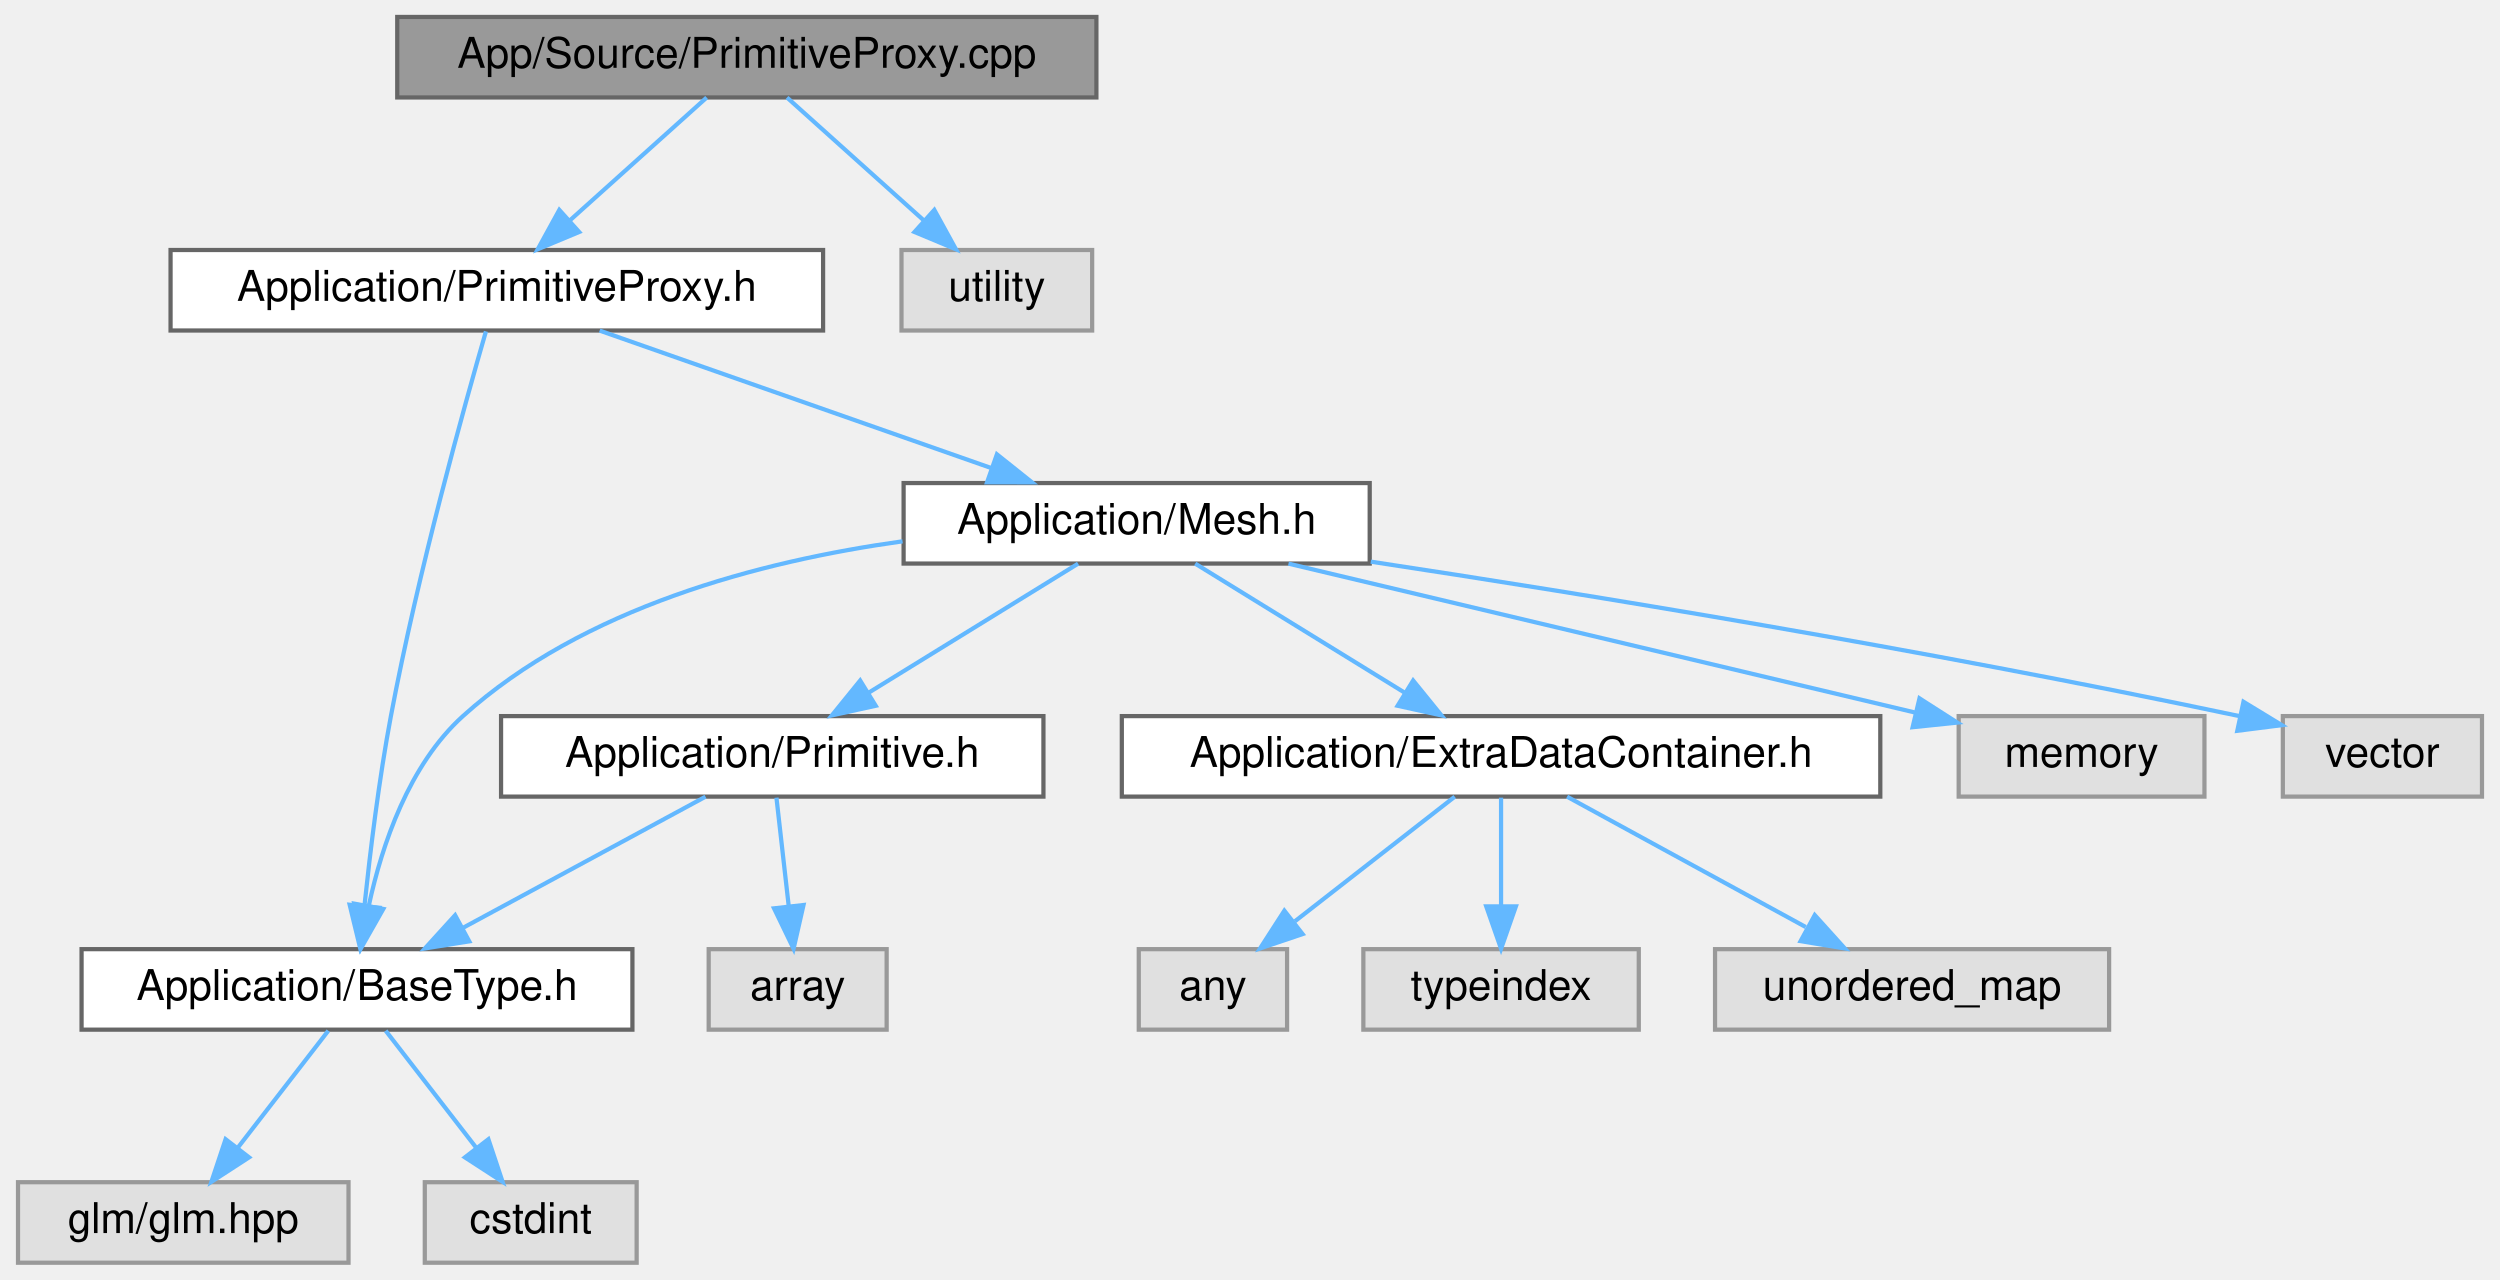
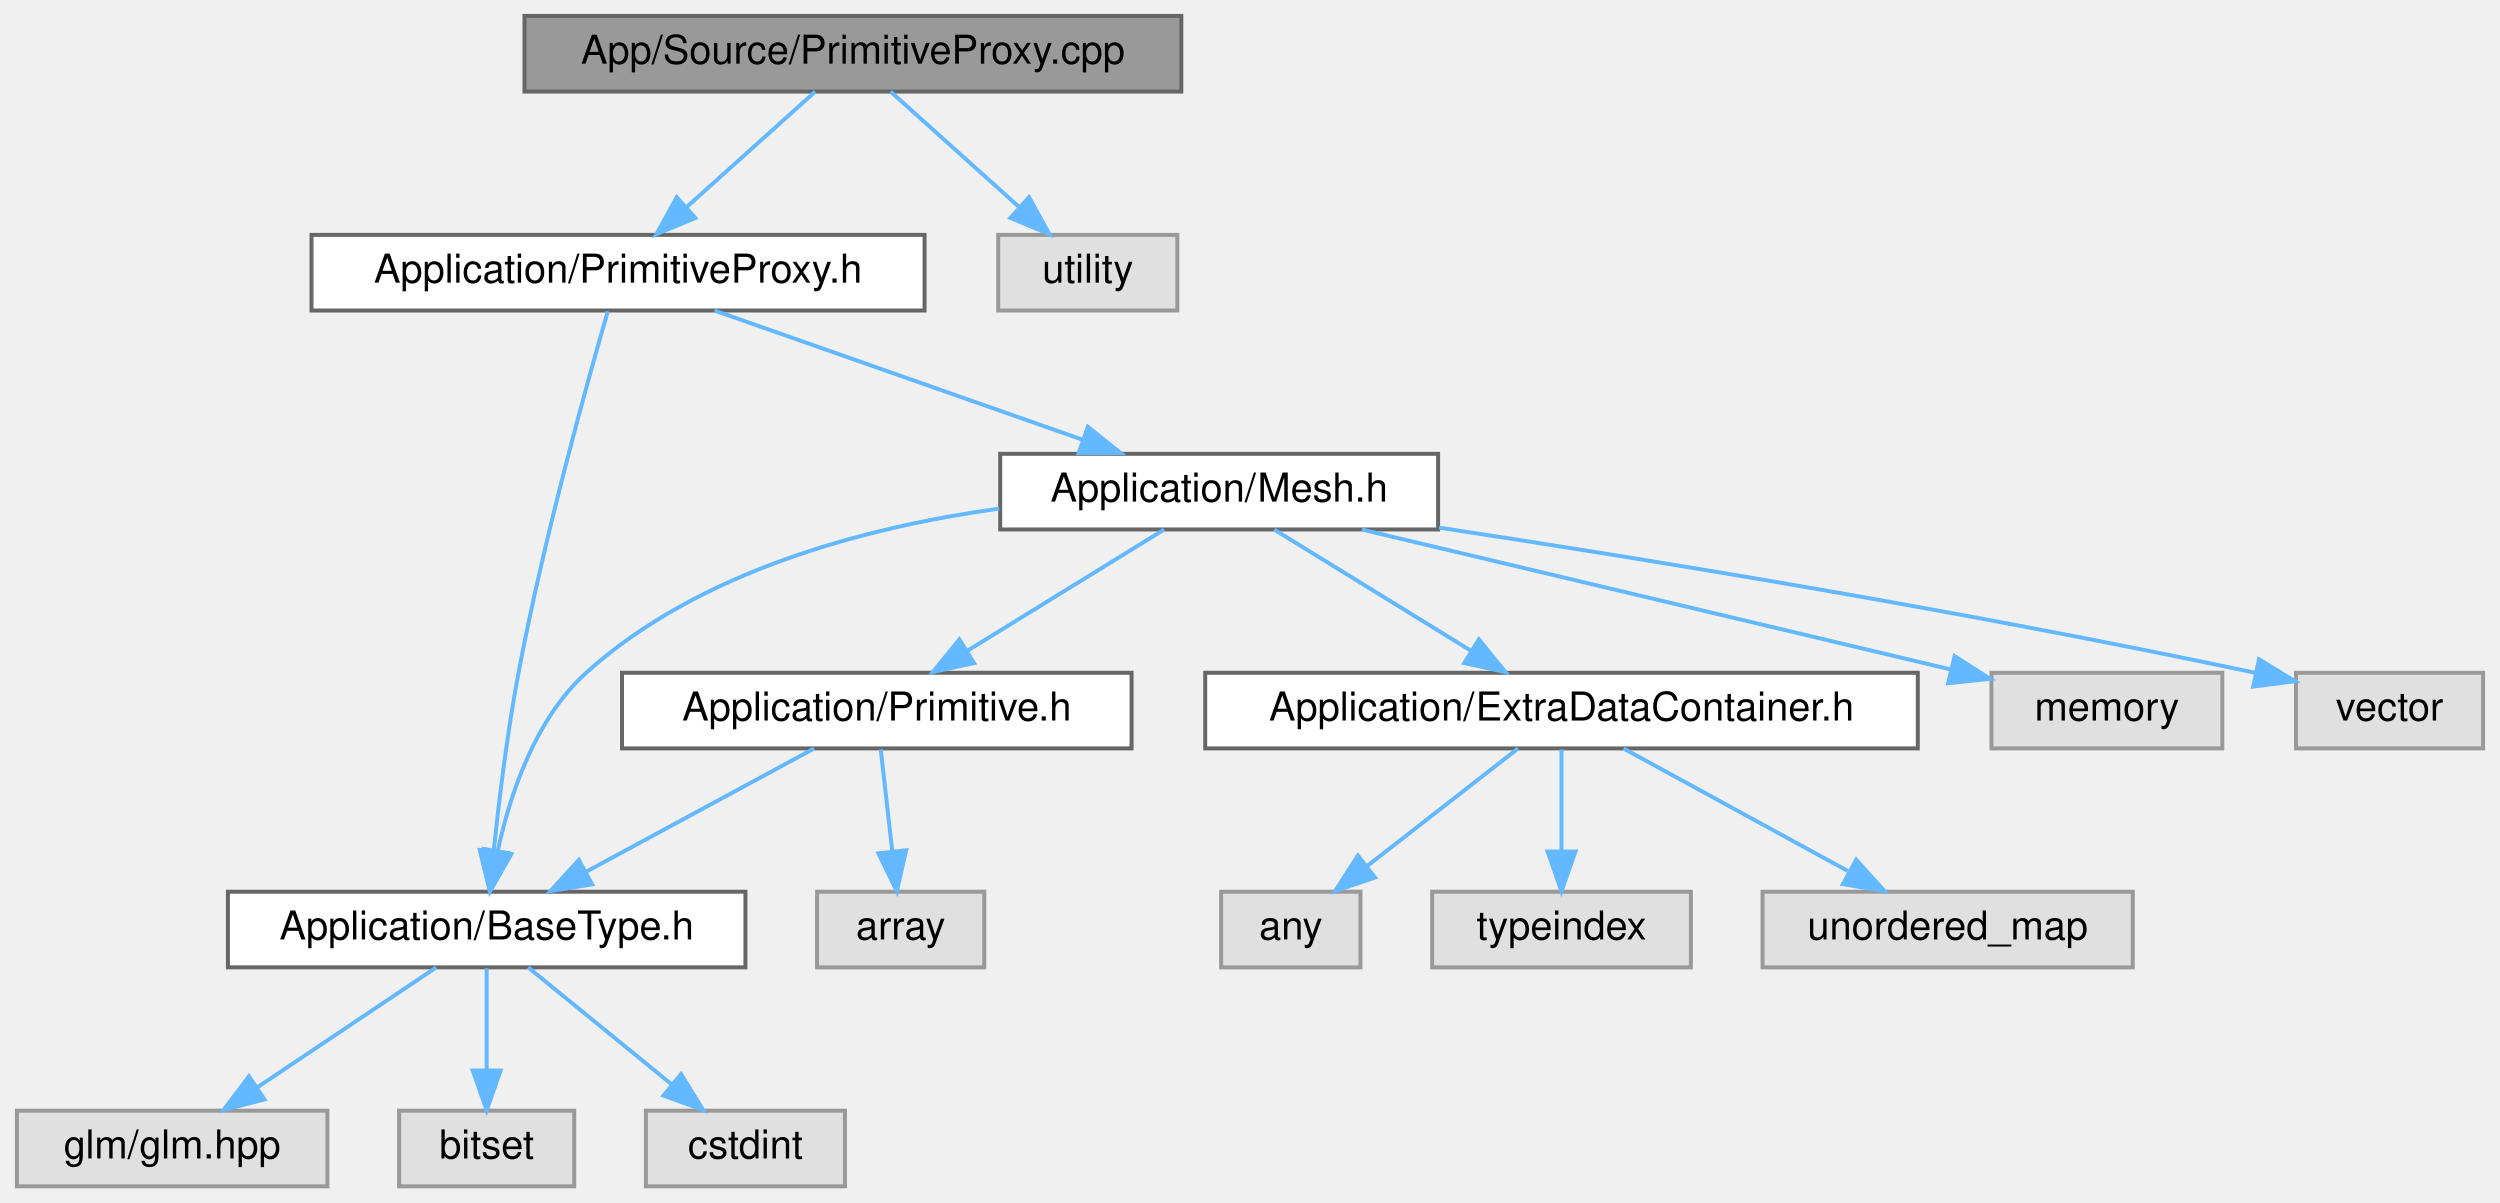
- <svg xmlns="http://www.w3.org/2000/svg" xmlns:xlink="http://www.w3.org/1999/xlink" width="590pt" height="302pt" viewBox="0.00 0.00 589.50 302.00">
+ <svg xmlns="http://www.w3.org/2000/svg" xmlns:xlink="http://www.w3.org/1999/xlink" width="628pt" height="302pt" viewBox="0.00 0.00 627.50 302.00">
  <g id="graph0" class="graph" transform="scale(1 1) rotate(0) translate(4 298)">
    <g id="Node000001" class="node">
      <g id="a_Node000001">
        <a xlink:title=" ">
-           <polygon fill="#999999" stroke="#666666" points="254.5,-294 89.5,-294 89.5,-275 254.5,-275 254.5,-294" />
-           <text text-anchor="middle" x="172" y="-282" font-family="Helvetica,sans-Serif" font-size="10.00">App/Source/PrimitiveProxy.cpp</text>
+           <polygon fill="#999999" stroke="#666666" points="292.5,-294 127.5,-294 127.5,-275 292.5,-275 292.5,-294" />
+           <text text-anchor="middle" x="210" y="-282" font-family="Helvetica,sans-Serif" font-size="10.00">App/Source/PrimitiveProxy.cpp</text>
        </a>
      </g>
    </g>
    <g id="Node000002" class="node">
      <g id="a_Node000002">
        <a xlink:href="PrimitiveProxy_8h.html" target="_top" xlink:title=" ">
-           <polygon fill="white" stroke="#666666" points="190,-239 36,-239 36,-220 190,-220 190,-239" />
-           <text text-anchor="middle" x="113" y="-227" font-family="Helvetica,sans-Serif" font-size="10.00">Application/PrimitiveProxy.h</text>
+           <polygon fill="white" stroke="#666666" points="228,-239 74,-239 74,-220 228,-220 228,-239" />
+           <text text-anchor="middle" x="151" y="-227" font-family="Helvetica,sans-Serif" font-size="10.00">Application/PrimitiveProxy.h</text>
        </a>
      </g>
    </g>
    <g id="edge1_Node000001_Node000002" class="edge">
      <g id="a_edge1_Node000001_Node000002">
        <a xlink:title=" ">
-           <path fill="none" stroke="#63b8ff" d="M162.52,-274.98C153.8,-267.15 140.66,-255.34 130.1,-245.86" />
-           <polygon fill="#63b8ff" stroke="#63b8ff" points="132.43,-243.25 122.65,-239.17 127.75,-248.46 132.43,-243.25" />
-         </a>
-       </g>
-     </g>
-     <g id="Node000015" class="node">
-       <g id="a_Node000015">
-         <a xlink:title=" ">
-           <polygon fill="#e0e0e0" stroke="#999999" points="253.5,-239 208.5,-239 208.5,-220 253.5,-220 253.5,-239" />
-           <text text-anchor="middle" x="231" y="-227" font-family="Helvetica,sans-Serif" font-size="10.00">utility</text>
-         </a>
-       </g>
-     </g>
-     <g id="edge16_Node000001_Node000015" class="edge">
-       <g id="a_edge16_Node000001_Node000015">
-         <a xlink:title=" ">
-           <path fill="none" stroke="#63b8ff" d="M181.48,-274.98C190.2,-267.15 203.34,-255.34 213.9,-245.86" />
-           <polygon fill="#63b8ff" stroke="#63b8ff" points="216.25,-248.46 221.35,-239.17 211.57,-243.25 216.25,-248.46" />
+           <path fill="none" stroke="#63b8ff" d="M200.52,-274.98C191.8,-267.15 178.66,-255.34 168.1,-245.86" />
+           <polygon fill="#63b8ff" stroke="#63b8ff" points="170.43,-243.25 160.65,-239.17 165.75,-248.46 170.43,-243.25" />
+         </a>
+       </g>
+     </g>
+     <g id="Node000016" class="node">
+       <g id="a_Node000016">
+         <a xlink:title=" ">
+           <polygon fill="#e0e0e0" stroke="#999999" points="291.5,-239 246.5,-239 246.5,-220 291.5,-220 291.5,-239" />
+           <text text-anchor="middle" x="269" y="-227" font-family="Helvetica,sans-Serif" font-size="10.00">utility</text>
+         </a>
+       </g>
+     </g>
+     <g id="edge17_Node000001_Node000016" class="edge">
+       <g id="a_edge17_Node000001_Node000016">
+         <a xlink:title=" ">
+           <path fill="none" stroke="#63b8ff" d="M219.48,-274.98C228.2,-267.15 241.34,-255.34 251.9,-245.86" />
+           <polygon fill="#63b8ff" stroke="#63b8ff" points="254.25,-248.46 259.35,-239.17 249.57,-243.25 254.25,-248.46" />
        </a>
      </g>
    </g>
    <g id="Node000003" class="node">
      <g id="a_Node000003">
        <a xlink:href="BaseType_8h.html" target="_top" xlink:title=" ">
-           <polygon fill="white" stroke="#666666" points="145,-74 15,-74 15,-55 145,-55 145,-74" />
-           <text text-anchor="middle" x="80" y="-62" font-family="Helvetica,sans-Serif" font-size="10.00">Application/BaseType.h</text>
+           <polygon fill="white" stroke="#666666" points="183,-74 53,-74 53,-55 183,-55 183,-74" />
+           <text text-anchor="middle" x="118" y="-62" font-family="Helvetica,sans-Serif" font-size="10.00">Application/BaseType.h</text>
        </a>
      </g>
    </g>
    <g id="edge2_Node000002_Node000003" class="edge">
      <g id="a_edge2_Node000002_Node000003">
        <a xlink:title=" ">
-           <path fill="none" stroke="#63b8ff" d="M110.43,-219.79C105.45,-202.59 94.38,-162.96 88,-129 85.2,-114.12 83.12,-97.08 81.78,-84.41" />
-           <polygon fill="#63b8ff" stroke="#63b8ff" points="85.23,-83.78 80.76,-74.18 78.27,-84.48 85.23,-83.78" />
+           <path fill="none" stroke="#63b8ff" d="M148.43,-219.79C143.45,-202.59 132.38,-162.96 126,-129 123.2,-114.12 121.12,-97.08 119.78,-84.41" />
+           <polygon fill="#63b8ff" stroke="#63b8ff" points="123.23,-83.78 118.76,-74.18 116.27,-84.48 123.23,-83.78" />
+         </a>
+       </g>
+     </g>
+     <g id="Node000007" class="node">
+       <g id="a_Node000007">
+         <a xlink:href="Mesh_8h.html" target="_top" xlink:title=" ">
+           <polygon fill="white" stroke="#666666" points="357,-184 247,-184 247,-165 357,-165 357,-184" />
+           <text text-anchor="middle" x="302" y="-172" font-family="Helvetica,sans-Serif" font-size="10.00">Application/Mesh.h</text>
+         </a>
+       </g>
+     </g>
+     <g id="edge6_Node000002_Node000007" class="edge">
+       <g id="a_edge6_Node000002_Node000007">
+         <a xlink:title=" ">
+           <path fill="none" stroke="#63b8ff" d="M175.26,-219.98C200.32,-211.19 239.63,-197.39 267.83,-187.49" />
+           <polygon fill="#63b8ff" stroke="#63b8ff" points="269.02,-190.78 277.3,-184.17 266.7,-184.18 269.02,-190.78" />
+         </a>
+       </g>
+     </g>
+     <g id="Node000004" class="node">
+       <g id="a_Node000004">
+         <a xlink:title=" ">
+           <polygon fill="#e0e0e0" stroke="#999999" points="78,-19 0,-19 0,0 78,0 78,-19" />
+           <text text-anchor="middle" x="39" y="-7" font-family="Helvetica,sans-Serif" font-size="10.00">glm/glm.hpp</text>
+         </a>
+       </g>
+     </g>
+     <g id="edge3_Node000003_Node000004" class="edge">
+       <g id="a_edge3_Node000003_Node000004">
+         <a xlink:title=" ">
+           <path fill="none" stroke="#63b8ff" d="M105.31,-54.98C93.17,-46.84 74.64,-34.41 60.25,-24.76" />
+           <polygon fill="#63b8ff" stroke="#63b8ff" points="62.18,-21.84 51.92,-19.17 58.28,-27.65 62.18,-21.84" />
+         </a>
+       </g>
+     </g>
+     <g id="Node000005" class="node">
+       <g id="a_Node000005">
+         <a xlink:title=" ">
+           <polygon fill="#e0e0e0" stroke="#999999" points="140,-19 96,-19 96,0 140,0 140,-19" />
+           <text text-anchor="middle" x="118" y="-7" font-family="Helvetica,sans-Serif" font-size="10.00">bitset</text>
+         </a>
+       </g>
+     </g>
+     <g id="edge4_Node000003_Node000005" class="edge">
+       <g id="a_edge4_Node000003_Node000005">
+         <a xlink:title=" ">
+           <path fill="none" stroke="#63b8ff" d="M118,-54.75C118,-47.8 118,-37.85 118,-29.13" />
+           <polygon fill="#63b8ff" stroke="#63b8ff" points="121.5,-29.09 118,-19.09 114.5,-29.09 121.5,-29.09" />
        </a>
      </g>
    </g>
    <g id="Node000006" class="node">
      <g id="a_Node000006">
-         <a xlink:href="Mesh_8h.html" target="_top" xlink:title=" ">
-           <polygon fill="white" stroke="#666666" points="319,-184 209,-184 209,-165 319,-165 319,-184" />
-           <text text-anchor="middle" x="264" y="-172" font-family="Helvetica,sans-Serif" font-size="10.00">Application/Mesh.h</text>
-         </a>
-       </g>
-     </g>
-     <g id="edge5_Node000002_Node000006" class="edge">
-       <g id="a_edge5_Node000002_Node000006">
-         <a xlink:title=" ">
-           <path fill="none" stroke="#63b8ff" d="M137.26,-219.98C162.32,-211.19 201.63,-197.39 229.83,-187.49" />
-           <polygon fill="#63b8ff" stroke="#63b8ff" points="231.02,-190.78 239.3,-184.17 228.7,-184.18 231.02,-190.78" />
-         </a>
-       </g>
-     </g>
-     <g id="Node000004" class="node">
-       <g id="a_Node000004">
-         <a xlink:title=" ">
-           <polygon fill="#e0e0e0" stroke="#999999" points="78,-19 0,-19 0,0 78,0 78,-19" />
-           <text text-anchor="middle" x="39" y="-7" font-family="Helvetica,sans-Serif" font-size="10.00">glm/glm.hpp</text>
-         </a>
-       </g>
-     </g>
-     <g id="edge3_Node000003_Node000004" class="edge">
-       <g id="a_edge3_Node000003_Node000004">
-         <a xlink:title=" ">
-           <path fill="none" stroke="#63b8ff" d="M73.23,-54.75C67.44,-47.26 58.94,-36.28 51.86,-27.13" />
-           <polygon fill="#63b8ff" stroke="#63b8ff" points="54.53,-24.86 45.64,-19.09 48.99,-29.14 54.53,-24.86" />
-         </a>
-       </g>
-     </g>
-     <g id="Node000005" class="node">
-       <g id="a_Node000005">
-         <a xlink:title=" ">
-           <polygon fill="#e0e0e0" stroke="#999999" points="146,-19 96,-19 96,0 146,0 146,-19" />
-           <text text-anchor="middle" x="121" y="-7" font-family="Helvetica,sans-Serif" font-size="10.00">cstdint</text>
-         </a>
-       </g>
-     </g>
-     <g id="edge4_Node000003_Node000005" class="edge">
-       <g id="a_edge4_Node000003_Node000005">
-         <a xlink:title=" ">
-           <path fill="none" stroke="#63b8ff" d="M86.77,-54.75C92.56,-47.26 101.06,-36.28 108.14,-27.13" />
-           <polygon fill="#63b8ff" stroke="#63b8ff" points="111.01,-29.14 114.36,-19.09 105.47,-24.86 111.01,-29.14" />
-         </a>
-       </g>
-     </g>
-     <g id="edge6_Node000006_Node000003" class="edge">
-       <g id="a_edge6_Node000006_Node000003">
-         <a xlink:title=" ">
-           <path fill="none" stroke="#63b8ff" d="M208.75,-170.25C175.11,-165.56 133.3,-154.55 105,-129 92.23,-117.47 85.9,-98.6 82.82,-84.41" />
-           <polygon fill="#63b8ff" stroke="#63b8ff" points="86.21,-83.49 80.98,-74.28 79.32,-84.74 86.21,-83.49" />
-         </a>
-       </g>
-     </g>
-     <g id="Node000007" class="node">
-       <g id="a_Node000007">
+         <a xlink:title=" ">
+           <polygon fill="#e0e0e0" stroke="#999999" points="208,-19 158,-19 158,0 208,0 208,-19" />
+           <text text-anchor="middle" x="183" y="-7" font-family="Helvetica,sans-Serif" font-size="10.00">cstdint</text>
+         </a>
+       </g>
+     </g>
+     <g id="edge5_Node000003_Node000006" class="edge">
+       <g id="a_edge5_Node000003_Node000006">
+         <a xlink:title=" ">
+           <path fill="none" stroke="#63b8ff" d="M128.44,-54.98C138.15,-47.07 152.82,-35.11 164.5,-25.58" />
+           <polygon fill="#63b8ff" stroke="#63b8ff" points="166.83,-28.2 172.37,-19.17 162.4,-22.78 166.83,-28.2" />
+         </a>
+       </g>
+     </g>
+     <g id="edge7_Node000007_Node000003" class="edge">
+       <g id="a_edge7_Node000007_Node000003">
+         <a xlink:title=" ">
+           <path fill="none" stroke="#63b8ff" d="M246.75,-170.25C213.11,-165.56 171.3,-154.55 143,-129 130.23,-117.47 123.9,-98.6 120.82,-84.41" />
+           <polygon fill="#63b8ff" stroke="#63b8ff" points="124.21,-83.49 118.98,-74.28 117.32,-84.74 124.21,-83.49" />
+         </a>
+       </g>
+     </g>
+     <g id="Node000008" class="node">
+       <g id="a_Node000008">
        <a xlink:href="ExtraDataContainer_8h.html" target="_top" xlink:title=" ">
-           <polygon fill="white" stroke="#666666" points="439.5,-129 260.5,-129 260.5,-110 439.5,-110 439.5,-129" />
-           <text text-anchor="middle" x="350" y="-117" font-family="Helvetica,sans-Serif" font-size="10.00">Application/ExtraDataContainer.h</text>
-         </a>
-       </g>
-     </g>
-     <g id="edge7_Node000006_Node000007" class="edge">
-       <g id="a_edge7_Node000006_Node000007">
-         <a xlink:title=" ">
-           <path fill="none" stroke="#63b8ff" d="M277.82,-164.98C291.15,-156.77 311.58,-144.18 327.31,-134.49" />
-           <polygon fill="#63b8ff" stroke="#63b8ff" points="329.25,-137.4 335.93,-129.17 325.58,-131.44 329.25,-137.4" />
+           <polygon fill="white" stroke="#666666" points="477.5,-129 298.5,-129 298.5,-110 477.5,-110 477.5,-129" />
+           <text text-anchor="middle" x="388" y="-117" font-family="Helvetica,sans-Serif" font-size="10.00">Application/ExtraDataContainer.h</text>
+         </a>
+       </g>
+     </g>
+     <g id="edge8_Node000007_Node000008" class="edge">
+       <g id="a_edge8_Node000007_Node000008">
+         <a xlink:title=" ">
+           <path fill="none" stroke="#63b8ff" d="M315.82,-164.98C329.15,-156.77 349.58,-144.18 365.31,-134.49" />
+           <polygon fill="#63b8ff" stroke="#63b8ff" points="367.25,-137.4 373.93,-129.17 363.58,-131.44 367.25,-137.4" />
+         </a>
+       </g>
+     </g>
+     <g id="Node000012" class="node">
+       <g id="a_Node000012">
+         <a xlink:href="Primitive_8h.html" target="_top" xlink:title=" ">
+           <polygon fill="white" stroke="#666666" points="280,-129 152,-129 152,-110 280,-110 280,-129" />
+           <text text-anchor="middle" x="216" y="-117" font-family="Helvetica,sans-Serif" font-size="10.00">Application/Primitive.h</text>
+         </a>
+       </g>
+     </g>
+     <g id="edge12_Node000007_Node000012" class="edge">
+       <g id="a_edge12_Node000007_Node000012">
+         <a xlink:title=" ">
+           <path fill="none" stroke="#63b8ff" d="M288.18,-164.98C274.85,-156.77 254.42,-144.18 238.69,-134.49" />
+           <polygon fill="#63b8ff" stroke="#63b8ff" points="240.42,-131.44 230.07,-129.17 236.75,-137.4 240.42,-131.44" />
+         </a>
+       </g>
+     </g>
+     <g id="Node000014" class="node">
+       <g id="a_Node000014">
+         <a xlink:title=" ">
+           <polygon fill="#e0e0e0" stroke="#999999" points="554,-129 496,-129 496,-110 554,-110 554,-129" />
+           <text text-anchor="middle" x="525" y="-117" font-family="Helvetica,sans-Serif" font-size="10.00">memory</text>
+         </a>
+       </g>
+     </g>
+     <g id="edge15_Node000007_Node000014" class="edge">
+       <g id="a_edge15_Node000007_Node000014">
+         <a xlink:title=" ">
+           <path fill="none" stroke="#63b8ff" d="M337.83,-164.98C378.32,-155.36 444.02,-139.75 485.84,-129.81" />
+           <polygon fill="#63b8ff" stroke="#63b8ff" points="486.75,-133.19 495.67,-127.47 485.13,-126.38 486.75,-133.19" />
+         </a>
+       </g>
+     </g>
+     <g id="Node000015" class="node">
+       <g id="a_Node000015">
+         <a xlink:title=" ">
+           <polygon fill="#e0e0e0" stroke="#999999" points="619.5,-129 572.5,-129 572.5,-110 619.5,-110 619.5,-129" />
+           <text text-anchor="middle" x="596" y="-117" font-family="Helvetica,sans-Serif" font-size="10.00">vector</text>
+         </a>
+       </g>
+     </g>
+     <g id="edge16_Node000007_Node000015" class="edge">
+       <g id="a_edge16_Node000007_Node000015">
+         <a xlink:title=" ">
+           <path fill="none" stroke="#63b8ff" d="M357.25,-165.45C408.08,-157.73 485.73,-145.16 562.43,-128.96" />
+           <polygon fill="#63b8ff" stroke="#63b8ff" points="563.21,-132.38 572.26,-126.87 561.75,-125.53 563.21,-132.38" />
+         </a>
+       </g>
+     </g>
+     <g id="Node000009" class="node">
+       <g id="a_Node000009">
+         <a xlink:title=" ">
+           <polygon fill="#e0e0e0" stroke="#999999" points="337.5,-74 302.5,-74 302.5,-55 337.5,-55 337.5,-74" />
+           <text text-anchor="middle" x="320" y="-62" font-family="Helvetica,sans-Serif" font-size="10.00">any</text>
+         </a>
+       </g>
+     </g>
+     <g id="edge9_Node000008_Node000009" class="edge">
+       <g id="a_edge9_Node000008_Node000009">
+         <a xlink:title=" ">
+           <path fill="none" stroke="#63b8ff" d="M377.07,-109.98C366.92,-102.07 351.58,-90.11 339.35,-80.58" />
+           <polygon fill="#63b8ff" stroke="#63b8ff" points="341.16,-77.56 331.12,-74.17 336.86,-83.08 341.16,-77.56" />
+         </a>
+       </g>
+     </g>
+     <g id="Node000010" class="node">
+       <g id="a_Node000010">
+         <a xlink:title=" ">
+           <polygon fill="#e0e0e0" stroke="#999999" points="420.5,-74 355.5,-74 355.5,-55 420.5,-55 420.5,-74" />
+           <text text-anchor="middle" x="388" y="-62" font-family="Helvetica,sans-Serif" font-size="10.00">typeindex</text>
+         </a>
+       </g>
+     </g>
+     <g id="edge10_Node000008_Node000010" class="edge">
+       <g id="a_edge10_Node000008_Node000010">
+         <a xlink:title=" ">
+           <path fill="none" stroke="#63b8ff" d="M388,-109.75C388,-102.8 388,-92.85 388,-84.13" />
+           <polygon fill="#63b8ff" stroke="#63b8ff" points="391.5,-84.09 388,-74.09 384.5,-84.09 391.5,-84.09" />
        </a>
      </g>
    </g>
    <g id="Node000011" class="node">
      <g id="a_Node000011">
-         <a xlink:href="Primitive_8h.html" target="_top" xlink:title=" ">
-           <polygon fill="white" stroke="#666666" points="242,-129 114,-129 114,-110 242,-110 242,-129" />
-           <text text-anchor="middle" x="178" y="-117" font-family="Helvetica,sans-Serif" font-size="10.00">Application/Primitive.h</text>
-         </a>
-       </g>
-     </g>
-     <g id="edge11_Node000006_Node000011" class="edge">
-       <g id="a_edge11_Node000006_Node000011">
-         <a xlink:title=" ">
-           <path fill="none" stroke="#63b8ff" d="M250.18,-164.98C236.85,-156.77 216.42,-144.18 200.69,-134.49" />
-           <polygon fill="#63b8ff" stroke="#63b8ff" points="202.42,-131.44 192.07,-129.17 198.75,-137.4 202.42,-131.44" />
+         <a xlink:title=" ">
+           <polygon fill="#e0e0e0" stroke="#999999" points="531.5,-74 438.5,-74 438.5,-55 531.5,-55 531.5,-74" />
+           <text text-anchor="middle" x="485" y="-62" font-family="Helvetica,sans-Serif" font-size="10.00">unordered_map</text>
+         </a>
+       </g>
+     </g>
+     <g id="edge11_Node000008_Node000011" class="edge">
+       <g id="a_edge11_Node000008_Node000011">
+         <a xlink:title=" ">
+           <path fill="none" stroke="#63b8ff" d="M403.58,-109.98C418.77,-101.69 442.1,-88.94 459.9,-79.22" />
+           <polygon fill="#63b8ff" stroke="#63b8ff" points="462.03,-82.04 469.13,-74.17 458.68,-75.89 462.03,-82.04" />
+         </a>
+       </g>
+     </g>
+     <g id="edge13_Node000012_Node000003" class="edge">
+       <g id="a_edge13_Node000012_Node000003">
+         <a xlink:title=" ">
+           <path fill="none" stroke="#63b8ff" d="M200.25,-109.98C184.77,-101.61 160.91,-88.7 142.86,-78.95" />
+           <polygon fill="#63b8ff" stroke="#63b8ff" points="144.49,-75.85 134.03,-74.17 141.16,-82.01 144.49,-75.85" />
        </a>
      </g>
    </g>
    <g id="Node000013" class="node">
      <g id="a_Node000013">
        <a xlink:title=" ">
-           <polygon fill="#e0e0e0" stroke="#999999" points="516,-129 458,-129 458,-110 516,-110 516,-129" />
-           <text text-anchor="middle" x="487" y="-117" font-family="Helvetica,sans-Serif" font-size="10.00">memory</text>
-         </a>
-       </g>
-     </g>
-     <g id="edge14_Node000006_Node000013" class="edge">
-       <g id="a_edge14_Node000006_Node000013">
-         <a xlink:title=" ">
-           <path fill="none" stroke="#63b8ff" d="M299.83,-164.98C340.32,-155.36 406.02,-139.75 447.84,-129.81" />
-           <polygon fill="#63b8ff" stroke="#63b8ff" points="448.75,-133.19 457.67,-127.47 447.13,-126.38 448.75,-133.19" />
-         </a>
-       </g>
-     </g>
-     <g id="Node000014" class="node">
-       <g id="a_Node000014">
-         <a xlink:title=" ">
-           <polygon fill="#e0e0e0" stroke="#999999" points="581.5,-129 534.5,-129 534.5,-110 581.5,-110 581.5,-129" />
-           <text text-anchor="middle" x="558" y="-117" font-family="Helvetica,sans-Serif" font-size="10.00">vector</text>
-         </a>
-       </g>
-     </g>
-     <g id="edge15_Node000006_Node000014" class="edge">
-       <g id="a_edge15_Node000006_Node000014">
-         <a xlink:title=" ">
-           <path fill="none" stroke="#63b8ff" d="M319.25,-165.45C370.08,-157.73 447.73,-145.16 524.43,-128.96" />
-           <polygon fill="#63b8ff" stroke="#63b8ff" points="525.21,-132.38 534.26,-126.87 523.75,-125.53 525.21,-132.38" />
-         </a>
-       </g>
-     </g>
-     <g id="Node000008" class="node">
-       <g id="a_Node000008">
-         <a xlink:title=" ">
-           <polygon fill="#e0e0e0" stroke="#999999" points="299.5,-74 264.5,-74 264.5,-55 299.5,-55 299.5,-74" />
-           <text text-anchor="middle" x="282" y="-62" font-family="Helvetica,sans-Serif" font-size="10.00">any</text>
-         </a>
-       </g>
-     </g>
-     <g id="edge8_Node000007_Node000008" class="edge">
-       <g id="a_edge8_Node000007_Node000008">
-         <a xlink:title=" ">
-           <path fill="none" stroke="#63b8ff" d="M339.07,-109.98C328.92,-102.07 313.58,-90.11 301.35,-80.58" />
-           <polygon fill="#63b8ff" stroke="#63b8ff" points="303.16,-77.56 293.12,-74.17 298.86,-83.08 303.16,-77.56" />
-         </a>
-       </g>
-     </g>
-     <g id="Node000009" class="node">
-       <g id="a_Node000009">
-         <a xlink:title=" ">
-           <polygon fill="#e0e0e0" stroke="#999999" points="382.5,-74 317.5,-74 317.5,-55 382.5,-55 382.5,-74" />
-           <text text-anchor="middle" x="350" y="-62" font-family="Helvetica,sans-Serif" font-size="10.00">typeindex</text>
-         </a>
-       </g>
-     </g>
-     <g id="edge9_Node000007_Node000009" class="edge">
-       <g id="a_edge9_Node000007_Node000009">
-         <a xlink:title=" ">
-           <path fill="none" stroke="#63b8ff" d="M350,-109.75C350,-102.8 350,-92.85 350,-84.13" />
-           <polygon fill="#63b8ff" stroke="#63b8ff" points="353.5,-84.09 350,-74.09 346.5,-84.09 353.5,-84.09" />
-         </a>
-       </g>
-     </g>
-     <g id="Node000010" class="node">
-       <g id="a_Node000010">
-         <a xlink:title=" ">
-           <polygon fill="#e0e0e0" stroke="#999999" points="493.5,-74 400.5,-74 400.5,-55 493.5,-55 493.5,-74" />
-           <text text-anchor="middle" x="447" y="-62" font-family="Helvetica,sans-Serif" font-size="10.00">unordered_map</text>
-         </a>
-       </g>
-     </g>
-     <g id="edge10_Node000007_Node000010" class="edge">
-       <g id="a_edge10_Node000007_Node000010">
-         <a xlink:title=" ">
-           <path fill="none" stroke="#63b8ff" d="M365.58,-109.98C380.77,-101.69 404.1,-88.94 421.9,-79.22" />
-           <polygon fill="#63b8ff" stroke="#63b8ff" points="424.03,-82.04 431.13,-74.17 420.68,-75.89 424.03,-82.04" />
-         </a>
-       </g>
-     </g>
-     <g id="edge12_Node000011_Node000003" class="edge">
-       <g id="a_edge12_Node000011_Node000003">
-         <a xlink:title=" ">
-           <path fill="none" stroke="#63b8ff" d="M162.25,-109.98C146.77,-101.61 122.91,-88.7 104.86,-78.95" />
-           <polygon fill="#63b8ff" stroke="#63b8ff" points="106.49,-75.85 96.03,-74.17 103.16,-82.01 106.49,-75.85" />
-         </a>
-       </g>
-     </g>
-     <g id="Node000012" class="node">
-       <g id="a_Node000012">
-         <a xlink:title=" ">
-           <polygon fill="#e0e0e0" stroke="#999999" points="205,-74 163,-74 163,-55 205,-55 205,-74" />
-           <text text-anchor="middle" x="184" y="-62" font-family="Helvetica,sans-Serif" font-size="10.00">array</text>
-         </a>
-       </g>
-     </g>
-     <g id="edge13_Node000011_Node000012" class="edge">
-       <g id="a_edge13_Node000011_Node000012">
-         <a xlink:title=" ">
-           <path fill="none" stroke="#63b8ff" d="M178.99,-109.75C179.78,-102.8 180.9,-92.85 181.89,-84.13" />
-           <polygon fill="#63b8ff" stroke="#63b8ff" points="185.38,-84.42 183.03,-74.09 178.42,-83.63 185.38,-84.42" />
+           <polygon fill="#e0e0e0" stroke="#999999" points="243,-74 201,-74 201,-55 243,-55 243,-74" />
+           <text text-anchor="middle" x="222" y="-62" font-family="Helvetica,sans-Serif" font-size="10.00">array</text>
+         </a>
+       </g>
+     </g>
+     <g id="edge14_Node000012_Node000013" class="edge">
+       <g id="a_edge14_Node000012_Node000013">
+         <a xlink:title=" ">
+           <path fill="none" stroke="#63b8ff" d="M216.99,-109.75C217.78,-102.8 218.9,-92.85 219.89,-84.13" />
+           <polygon fill="#63b8ff" stroke="#63b8ff" points="223.38,-84.42 221.03,-74.09 216.42,-83.63 223.38,-84.42" />
        </a>
      </g>
    </g>
  </g>
</svg>
